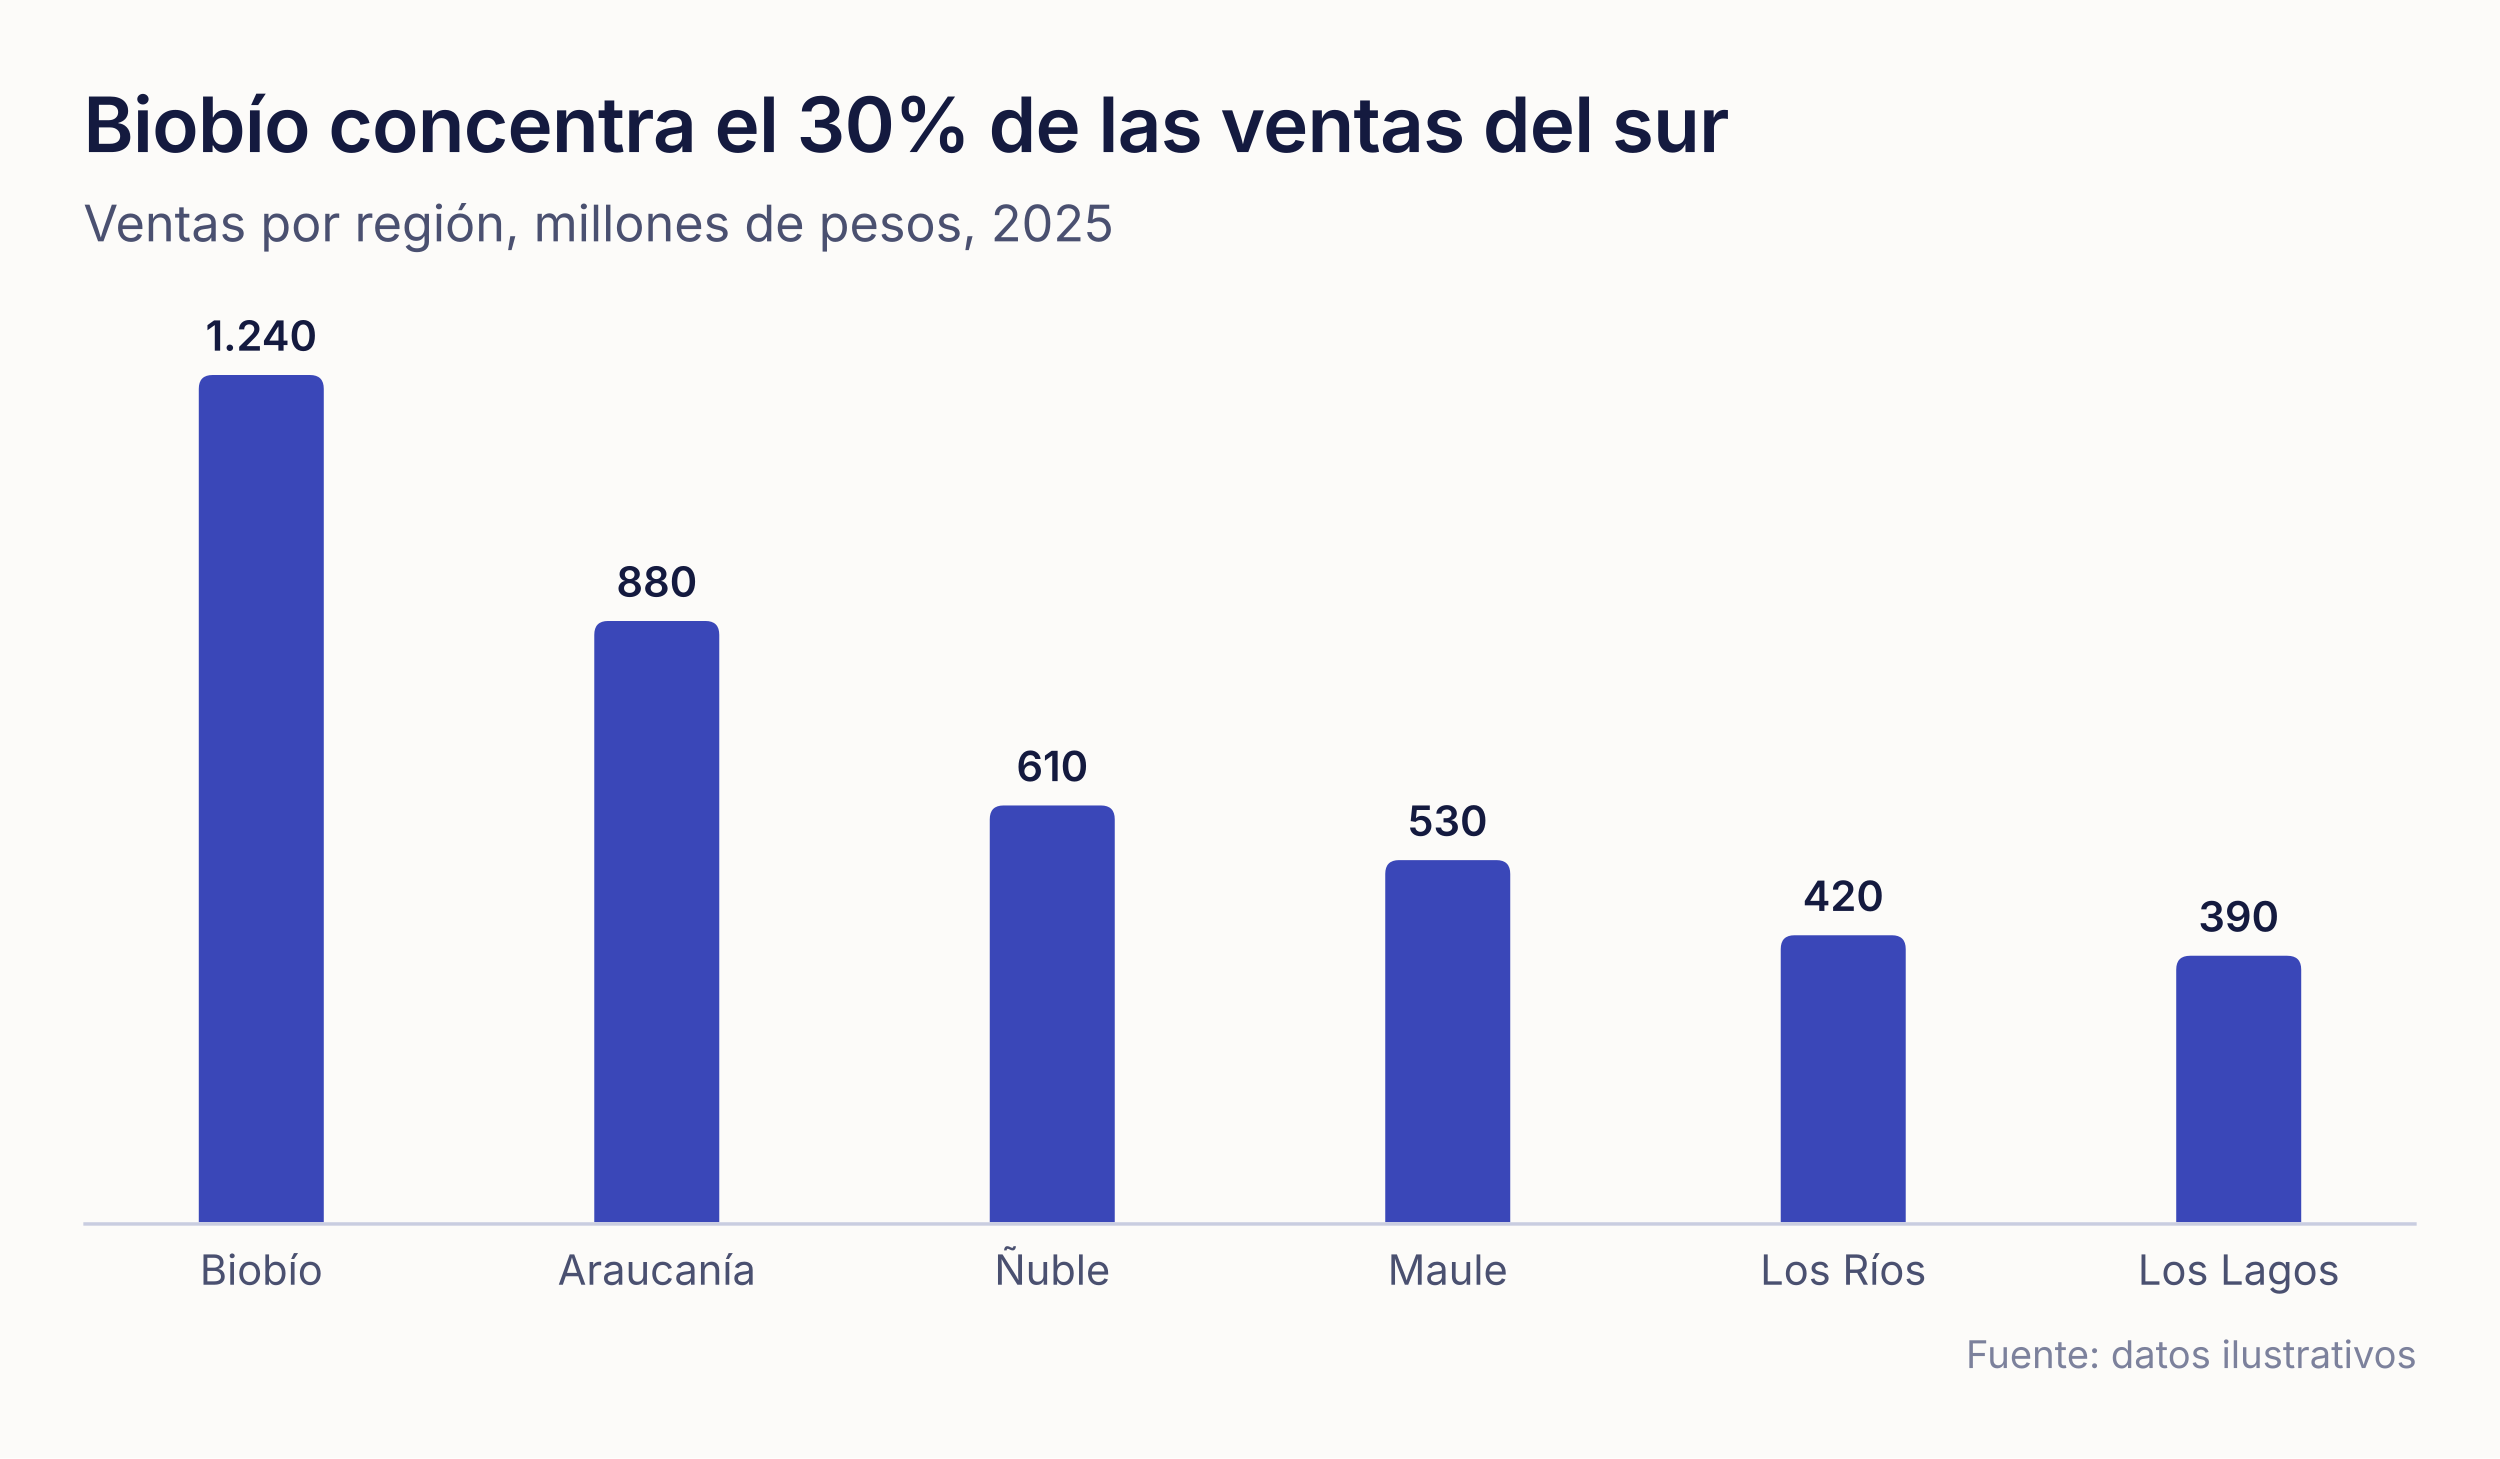
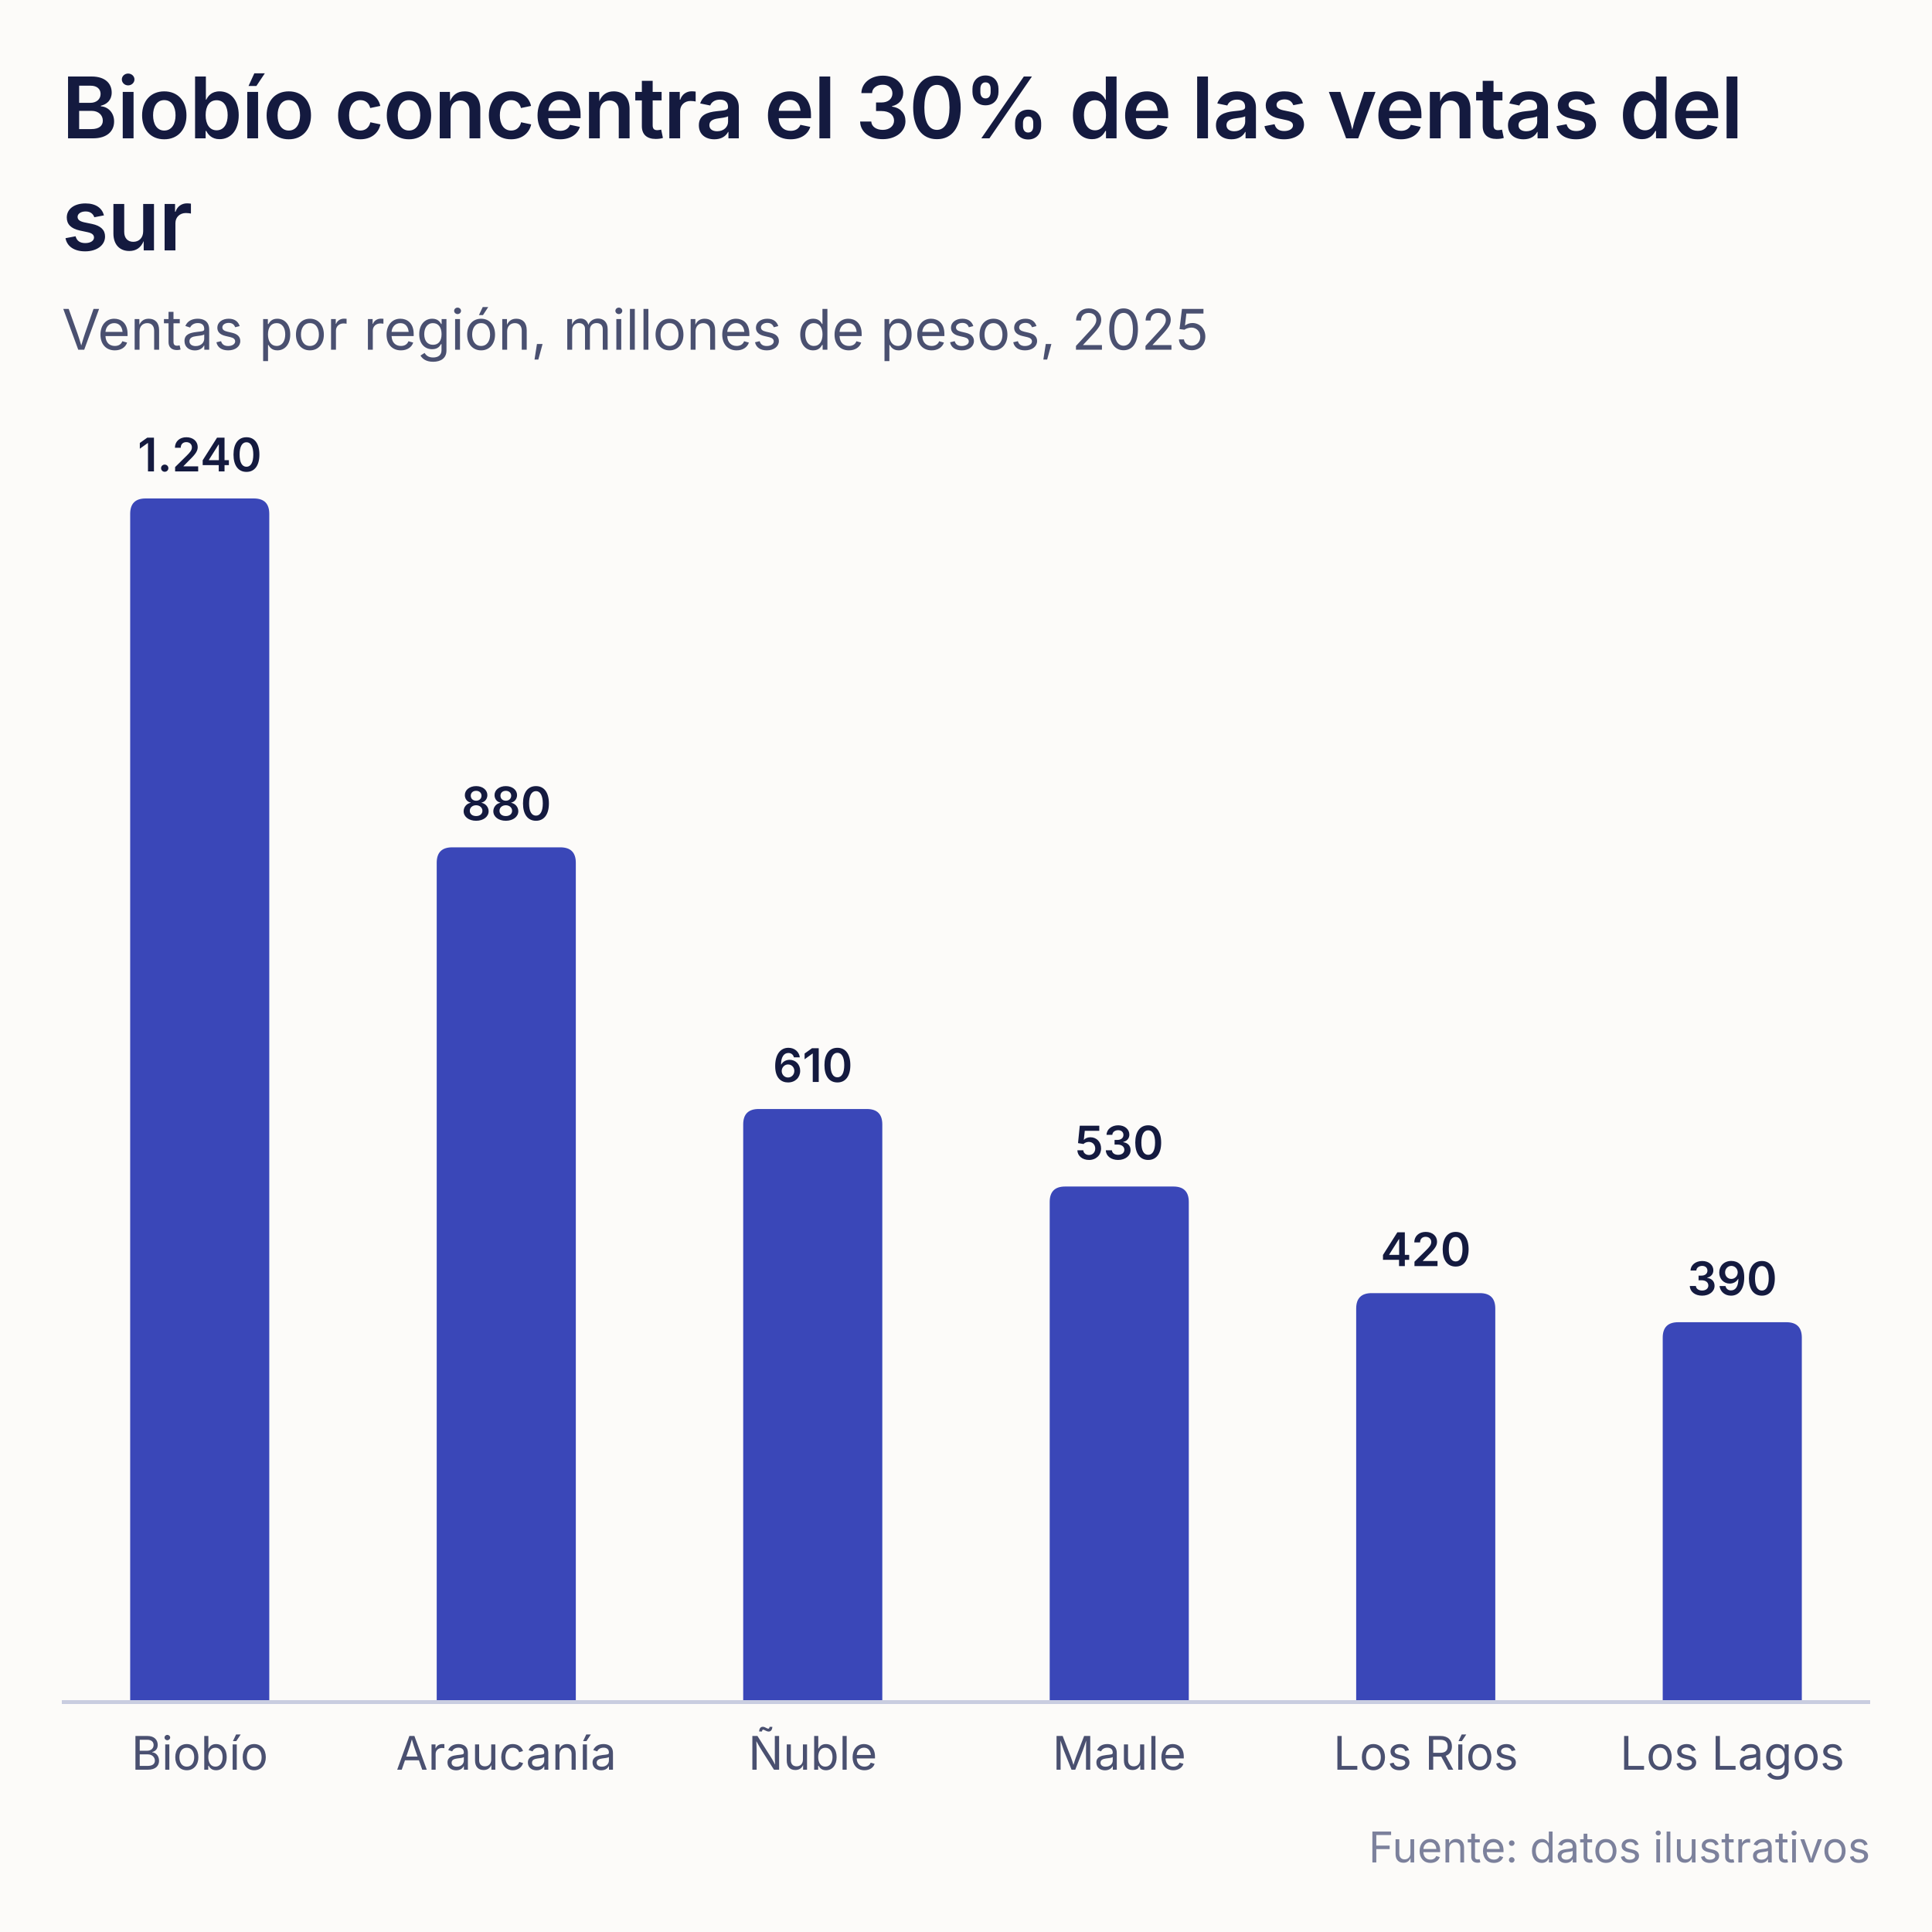
- <svg xmlns="http://www.w3.org/2000/svg" viewBox="0 0 720 420" width="720" height="420" role="img" aria-labelledby="pan4t0fz-t pan4t0fz-d" font-family="'Mozilla Text', 'Inter', system-ui, -apple-system, 'Segoe UI', Roboto, sans-serif" class="pa-chart" data-pa-type="bar" data-pa-mode="light" style="max-width:100%;height:auto;font-variant-numeric:lining-nums">
+ <svg xmlns="http://www.w3.org/2000/svg" viewBox="0 0 500 500" width="500" height="500" role="img" aria-labelledby="pan4sywv-t pan4sywv-d" font-family="'Mozilla Text', 'Inter', system-ui, -apple-system, 'Segoe UI', Roboto, sans-serif" class="pa-chart" data-pa-type="bar" data-pa-mode="light" style="display:block;width:100%;height:auto;max-width:100%;max-height:100%;font-variant-numeric:lining-nums">
  <style>.pa-m{transition:opacity .15s ease}.pa-focus .pa-m{opacity:.28}.pa-focus .pa-m.pa-on{opacity:1}</style>
-   <rect width="720" height="420" fill="#FCFBF9" />
+   <rect width="500" height="500" fill="#FCFBF9" />
  <g class="pa-header">
-     <text x="24" y="43.8" fill="#141A3F" font-size="22" font-weight="600" letter-spacing="-0.01em">Biobío concentra el 30% de las ventas del sur</text>
-     <text x="24" y="69.5" fill="#4A5070" font-size="14.5">Ventas por región, millones de pesos, 2025</text>
+     <text x="16" y="35.8" fill="#141A3F" font-size="22" font-weight="600" letter-spacing="-0.01em">Biobío concentra el 30% de las ventas del</text>
+     <text x="16" y="64.8" fill="#141A3F" font-size="22" font-weight="600" letter-spacing="-0.01em">sur</text>
+     <text x="16" y="90.5" fill="#4A5070" font-size="14.5">Ventas por región, millones de pesos, 2025</text>
  </g>
  <g class="pa-body">
    <g>
-       <rect x="21.72" y="108" width="107.06" height="244" fill="transparent" />
+       <rect x="14.41" y="129" width="74.56" height="311" fill="transparent" />
      <g class="pa-m" data-tip="Biobío 1.240">
-         <rect x="56.25" y="108" width="38" height="244" fill="transparent" />
-         <path d="M57.25,352V112Q57.25,108 61.25,108H89.25Q93.25,108 93.25,112V352Z" fill="#3A47B8" />
+         <rect x="32.69" y="129" width="38" height="311" fill="transparent" />
+         <path d="M33.69,440V133Q33.69,129 37.69,129H65.69Q69.69,129 69.69,133V440Z" fill="#3A47B8" />
      </g>
-       <text x="75.25" y="101" fill="#141A3F" font-size="12" font-weight="600" text-anchor="middle">1.240</text>
+       <text x="51.69" y="122" fill="#141A3F" font-size="12" font-weight="600" text-anchor="middle">1.240</text>
    </g>
    <g>
-       <rect x="135.62" y="108" width="107.06" height="244" fill="transparent" />
+       <rect x="93.74" y="129" width="74.56" height="311" fill="transparent" />
      <g class="pa-m" data-tip="Araucanía 880">
-         <rect x="170.15" y="108" width="38" height="244" fill="transparent" />
-         <path d="M171.15,352V182.84Q171.15,178.84 175.15,178.84H203.15Q207.15,178.84 207.15,182.84V352Z" fill="#3A47B8" />
+         <rect x="112.02" y="129" width="38" height="311" fill="transparent" />
+         <path d="M113.02,440V223.29Q113.02,219.29 117.02,219.29H145.02Q149.02,219.29 149.02,223.29V440Z" fill="#3A47B8" />
      </g>
-       <text x="189.15" y="171.84" fill="#141A3F" font-size="12" font-weight="600" text-anchor="middle">880</text>
+       <text x="131.02" y="212.29" fill="#141A3F" font-size="12" font-weight="600" text-anchor="middle">880</text>
    </g>
    <g>
-       <rect x="249.52" y="108" width="107.06" height="244" fill="transparent" />
+       <rect x="173.06" y="129" width="74.56" height="311" fill="transparent" />
      <g class="pa-m" data-tip="Ñuble 610">
-         <rect x="284.05" y="108" width="38" height="244" fill="transparent" />
-         <path d="M285.05,352V235.97Q285.05,231.97 289.05,231.97H317.05Q321.05,231.97 321.05,235.97V352Z" fill="#3A47B8" />
+         <rect x="191.34" y="129" width="38" height="311" fill="transparent" />
+         <path d="M192.34,440V291.01Q192.34,287.01 196.34,287.01H224.34Q228.34,287.01 228.34,291.01V440Z" fill="#3A47B8" />
      </g>
-       <text x="303.05" y="224.97" fill="#141A3F" font-size="12" font-weight="600" text-anchor="middle">610</text>
+       <text x="210.34" y="280.01" fill="#141A3F" font-size="12" font-weight="600" text-anchor="middle">610</text>
    </g>
    <g>
-       <rect x="363.42" y="108" width="107.06" height="244" fill="transparent" />
+       <rect x="252.38" y="129" width="74.56" height="311" fill="transparent" />
      <g class="pa-m" data-tip="Maule 530">
-         <rect x="397.95" y="108" width="38" height="244" fill="transparent" />
-         <path d="M398.95,352V251.71Q398.95,247.71 402.95,247.71H430.95Q434.95,247.71 434.95,251.71V352Z" fill="#3A47B8" />
+         <rect x="270.66" y="129" width="38" height="311" fill="transparent" />
+         <path d="M271.66,440V311.07Q271.66,307.07 275.66,307.07H303.66Q307.66,307.07 307.66,311.07V440Z" fill="#3A47B8" />
      </g>
-       <text x="416.95" y="240.71" fill="#141A3F" font-size="12" font-weight="600" text-anchor="middle">530</text>
+       <text x="289.66" y="300.07" fill="#141A3F" font-size="12" font-weight="600" text-anchor="middle">530</text>
    </g>
    <g>
-       <rect x="477.32" y="108" width="107.06" height="244" fill="transparent" />
+       <rect x="331.7" y="129" width="74.56" height="311" fill="transparent" />
      <g class="pa-m" data-tip="Los Ríos 420">
-         <rect x="511.85" y="108" width="38" height="244" fill="transparent" />
-         <path d="M512.85,352V273.35Q512.85,269.35 516.85,269.35H544.85Q548.85,269.35 548.85,273.35V352Z" fill="#3A47B8" />
+         <rect x="349.98" y="129" width="38" height="311" fill="transparent" />
+         <path d="M350.98,440V338.66Q350.98,334.66 354.98,334.66H382.98Q386.98,334.66 386.98,338.66V440Z" fill="#3A47B8" />
      </g>
-       <text x="530.85" y="262.35" fill="#141A3F" font-size="12" font-weight="600" text-anchor="middle">420</text>
+       <text x="368.98" y="327.66" fill="#141A3F" font-size="12" font-weight="600" text-anchor="middle">420</text>
    </g>
    <g>
-       <rect x="591.21" y="108" width="107.06" height="244" fill="transparent" />
+       <rect x="411.02" y="129" width="74.56" height="311" fill="transparent" />
      <g class="pa-m" data-tip="Los Lagos 390">
-         <rect x="625.75" y="108" width="38" height="244" fill="transparent" />
-         <path d="M626.75,352V279.26Q626.75,275.26 630.75,275.26H658.75Q662.75,275.26 662.75,279.26V352Z" fill="#3A47B8" />
+         <rect x="429.31" y="129" width="38" height="311" fill="transparent" />
+         <path d="M430.31,440V346.19Q430.31,342.19 434.31,342.19H462.31Q466.31,342.19 466.31,346.19V440Z" fill="#3A47B8" />
      </g>
-       <text x="644.75" y="268.26" fill="#141A3F" font-size="12" font-weight="600" text-anchor="middle">390</text>
+       <text x="448.31" y="335.19" fill="#141A3F" font-size="12" font-weight="600" text-anchor="middle">390</text>
    </g>
-     <line x1="24" x2="696" y1="352.5" y2="352.5" stroke="#C9CDE0" stroke-width="1" />
+     <line x1="16" x2="484" y1="440.5" y2="440.5" stroke="#C9CDE0" stroke-width="1" />
    <g>
-       <text x="75.25" y="370" fill="#4A5070" font-size="12" text-anchor="middle">Biobío</text>
-       <text x="189.15" y="370" fill="#4A5070" font-size="12" text-anchor="middle">Araucanía</text>
-       <text x="303.05" y="370" fill="#4A5070" font-size="12" text-anchor="middle">Ñuble</text>
-       <text x="416.95" y="370" fill="#4A5070" font-size="12" text-anchor="middle">Maule</text>
-       <text x="530.85" y="370" fill="#4A5070" font-size="12" text-anchor="middle">Los Ríos</text>
-       <text x="644.75" y="370" fill="#4A5070" font-size="12" text-anchor="middle">Los Lagos</text>
+       <text x="51.69" y="458" fill="#4A5070" font-size="12" text-anchor="middle">Biobío</text>
+       <text x="131.02" y="458" fill="#4A5070" font-size="12" text-anchor="middle">Araucanía</text>
+       <text x="210.34" y="458" fill="#4A5070" font-size="12" text-anchor="middle">Ñuble</text>
+       <text x="289.66" y="458" fill="#4A5070" font-size="12" text-anchor="middle">Maule</text>
+       <text x="368.98" y="458" fill="#4A5070" font-size="12" text-anchor="middle">Los Ríos</text>
+       <text x="448.31" y="458" fill="#4A5070" font-size="12" text-anchor="middle">Los Lagos</text>
    </g>
    <g class="pa-refs" />
  </g>
-   <text x="696" y="394" fill="#7C819C" font-size="11" text-anchor="end">Fuente: datos ilustrativos</text>
+   <text x="484" y="482" fill="#7C819C" font-size="11" text-anchor="end">Fuente: datos ilustrativos</text>
</svg>
